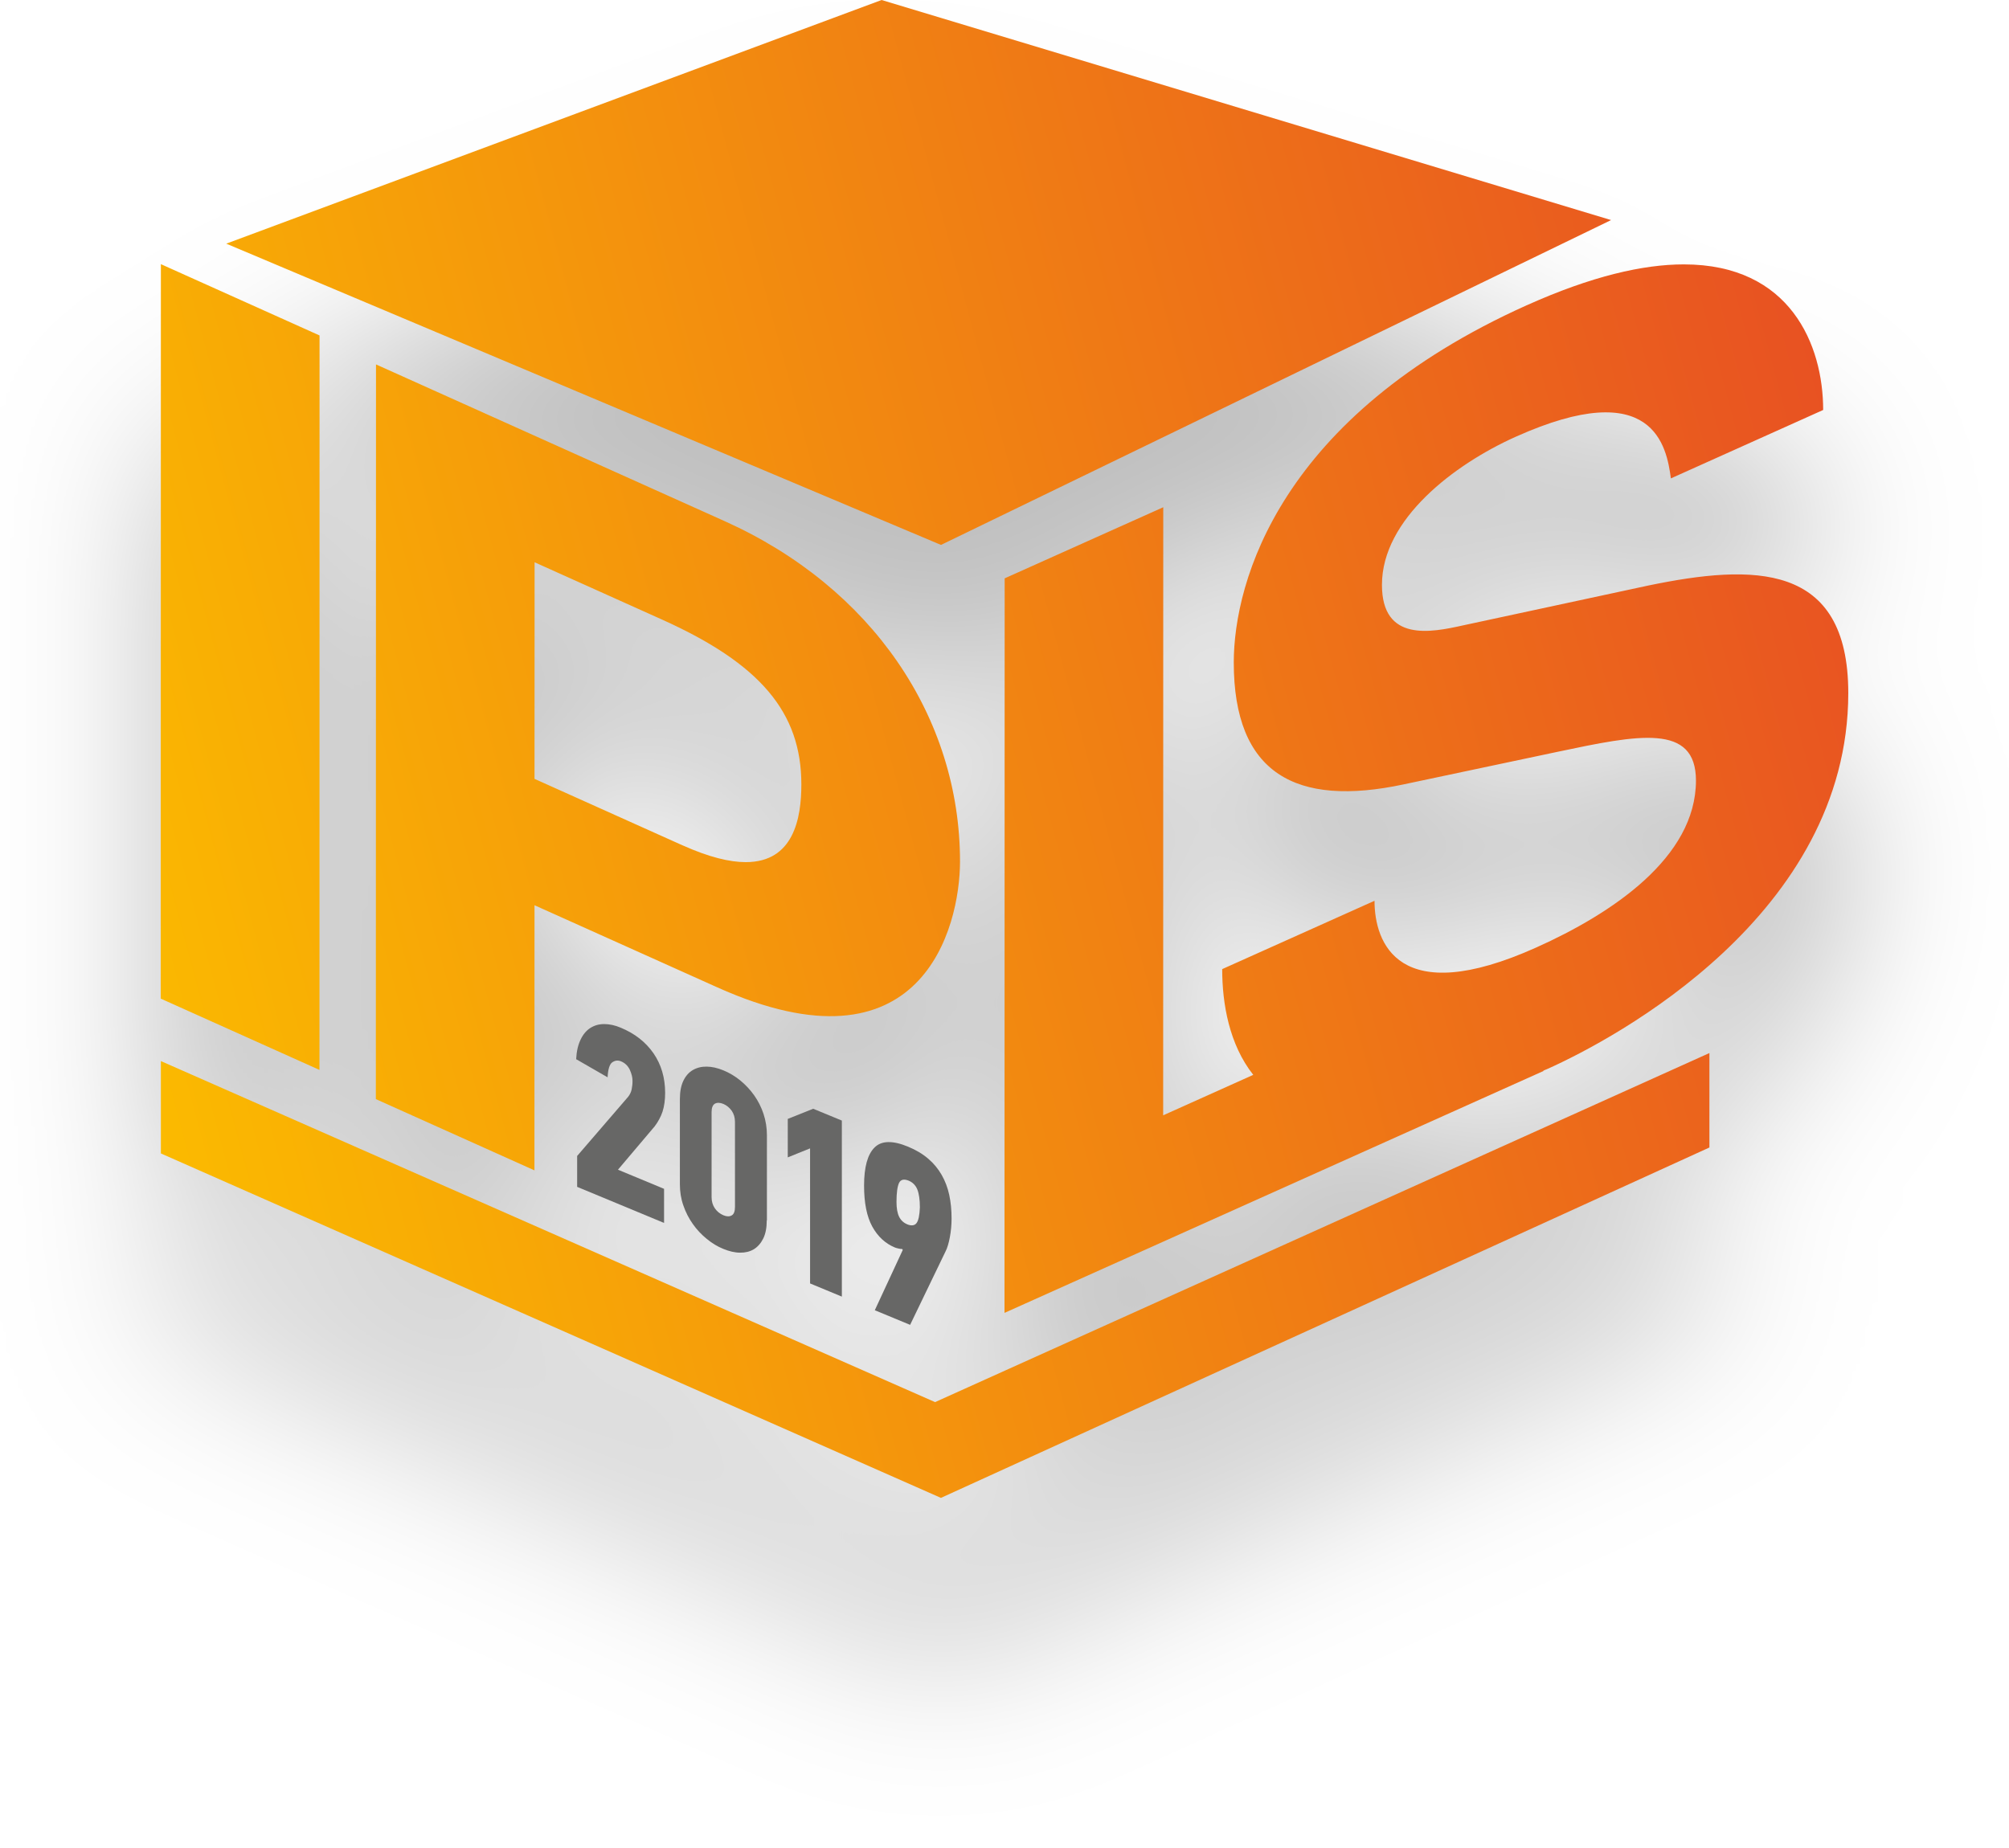
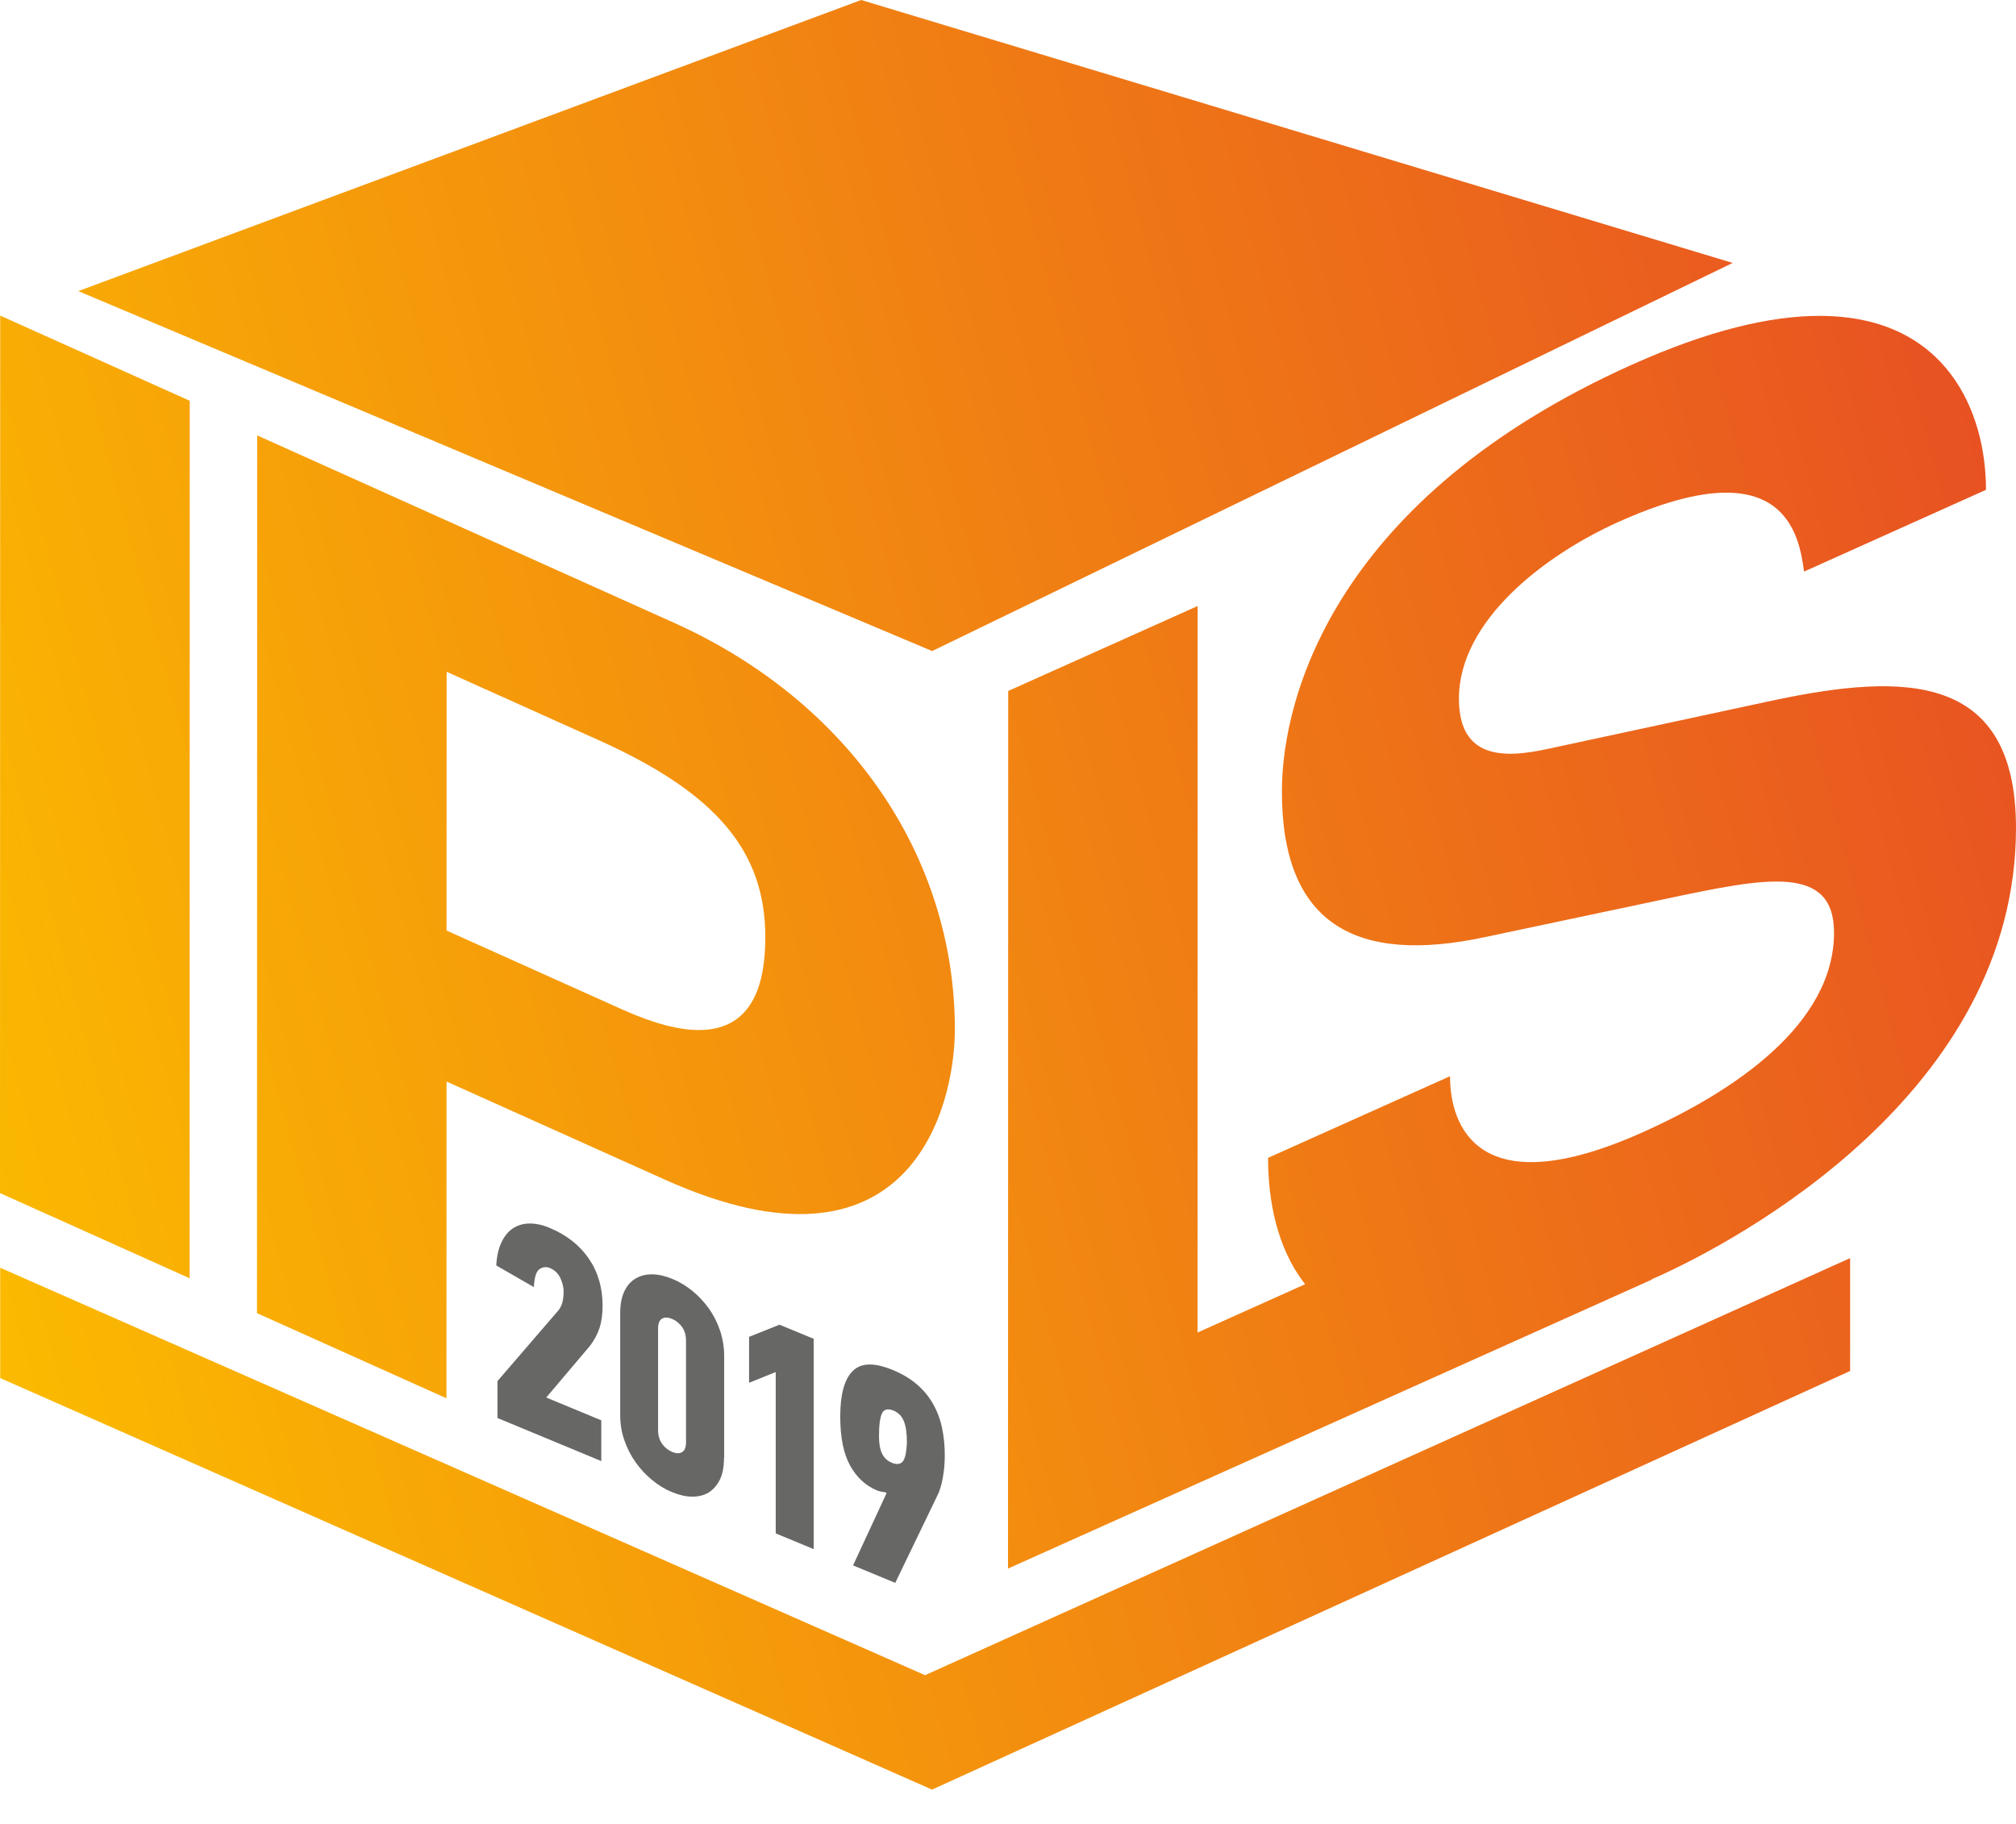
- <svg xmlns="http://www.w3.org/2000/svg" width="50" height="46" viewBox="0 0 50 46" fill="none">
-   <g filter="url(#filter0_d)">
-     <path fill-rule="evenodd" clip-rule="evenodd" d="M21.941 0L5.631 6.065L23.42 13.564L40.097 5.478L21.941 0V0ZM4.002 24.858L7.951 26.632L7.953 8.35L4.004 6.575L4 24.861L4.002 24.858ZM38.002 7.596C31.858 10.355 30.708 14.473 30.706 16.488C30.706 19.258 32.249 20.1 34.942 19.523L38.76 18.715C40.773 18.29 42.209 17.996 42.209 19.432C42.207 21.347 40.118 22.74 38.234 23.585C34.784 25.134 34.209 23.451 34.209 22.422L30.418 24.123C30.418 24.986 30.593 25.999 31.191 26.755L28.949 27.762L28.951 12.626L25.004 14.396L25 32.68L38.412 26.66V26.65C38.447 26.634 38.484 26.619 38.519 26.605C40.194 25.853 45.998 22.767 46 17.252C46 13.979 43.621 14.039 41.032 14.573L36.407 15.568C35.622 15.742 34.394 15.993 34.394 14.557C34.394 12.921 36.197 11.557 37.716 10.875C41.166 9.324 41.48 11.124 41.585 11.908L45.375 10.205C45.375 8.584 44.556 6.581 41.907 6.581C40.892 6.581 39.61 6.875 38.004 7.596H38.002ZM9.354 27.359L13.301 29.132L13.303 22.533L17.852 24.577C22.95 26.868 23.89 23.085 23.893 21.448C23.893 17.846 21.698 14.618 18.037 12.973L9.358 9.071L9.354 27.355V27.359ZM16.989 21.043L13.303 19.387L13.305 13.996L16.467 15.418C18.925 16.521 19.944 17.735 19.944 19.525C19.944 20.371 19.753 21.46 18.561 21.46C18.16 21.46 17.647 21.337 16.991 21.043H16.989ZM23.272 34.901L4.004 26.412V28.711L23.418 37.285L42.544 28.563V26.212L23.272 34.901Z" fill="url(#paint0_linear)" />
-     <path d="M14.339 26.369C14.349 26.171 14.386 26.009 14.45 25.878C14.511 25.748 14.594 25.651 14.692 25.588C14.793 25.524 14.906 25.491 15.037 25.491C15.167 25.491 15.305 25.52 15.446 25.58C15.798 25.725 16.069 25.937 16.264 26.218C16.457 26.498 16.554 26.827 16.554 27.205C16.554 27.384 16.531 27.54 16.49 27.669C16.447 27.797 16.381 27.92 16.295 28.035L15.38 29.116L16.527 29.592V30.441L14.364 29.543V28.774L15.635 27.299C15.676 27.246 15.705 27.186 15.72 27.12C15.734 27.055 15.742 26.983 15.742 26.903C15.742 26.814 15.717 26.722 15.672 26.623C15.625 26.527 15.551 26.457 15.454 26.418C15.379 26.387 15.309 26.395 15.239 26.442C15.171 26.49 15.132 26.615 15.122 26.816L14.341 26.366L14.339 26.369Z" fill="#676766" />
-     <path d="M18.292 27.927C18.292 27.818 18.263 27.723 18.21 27.647C18.154 27.571 18.086 27.514 18.004 27.479C17.918 27.444 17.848 27.442 17.793 27.472C17.737 27.505 17.71 27.575 17.71 27.684V29.8C17.71 29.909 17.739 30.002 17.793 30.08C17.848 30.158 17.918 30.213 18.004 30.25C18.088 30.285 18.156 30.285 18.21 30.254C18.265 30.224 18.292 30.152 18.292 30.043V27.927ZM19.083 30.376C19.083 30.561 19.054 30.712 18.994 30.832C18.935 30.949 18.857 31.037 18.76 31.097C18.664 31.154 18.549 31.183 18.419 31.181C18.29 31.181 18.15 31.148 18.004 31.088C17.856 31.029 17.719 30.945 17.587 30.836C17.456 30.729 17.34 30.606 17.242 30.466C17.143 30.326 17.065 30.174 17.008 30.008C16.948 29.839 16.921 29.665 16.921 29.48V27.359C16.921 27.174 16.95 27.023 17.008 26.901C17.067 26.78 17.145 26.692 17.246 26.634C17.345 26.577 17.46 26.548 17.591 26.55C17.721 26.552 17.858 26.583 18.006 26.644C18.152 26.704 18.294 26.788 18.425 26.895C18.557 27.004 18.672 27.127 18.77 27.265C18.869 27.405 18.947 27.559 19.003 27.727C19.058 27.896 19.087 28.072 19.087 28.255V30.376H19.083Z" fill="#676766" />
-     <path d="M20.161 31.947V28.585L19.606 28.809V27.852L20.239 27.599L20.952 27.893V32.275L20.161 31.947Z" fill="#676766" />
-     <path d="M22.577 30.475C22.682 30.518 22.76 30.508 22.809 30.447C22.859 30.383 22.886 30.251 22.894 30.054C22.894 29.865 22.873 29.717 22.832 29.612C22.791 29.508 22.719 29.434 22.619 29.39C22.497 29.341 22.417 29.36 22.376 29.444C22.335 29.53 22.312 29.688 22.312 29.919C22.312 30.079 22.335 30.202 22.378 30.288C22.421 30.375 22.489 30.438 22.579 30.475H22.577ZM22.454 31.09C22.423 31.09 22.392 31.086 22.358 31.077C22.325 31.071 22.296 31.061 22.273 31.053C22.035 30.954 21.848 30.782 21.71 30.533C21.573 30.284 21.505 29.945 21.505 29.512C21.505 29.054 21.591 28.737 21.764 28.565C21.936 28.39 22.216 28.384 22.598 28.542C22.797 28.624 22.966 28.725 23.101 28.842C23.239 28.959 23.35 29.095 23.436 29.245C23.523 29.397 23.586 29.563 23.625 29.744C23.664 29.927 23.683 30.122 23.683 30.331C23.683 30.407 23.679 30.486 23.672 30.566C23.664 30.646 23.654 30.724 23.64 30.796C23.627 30.868 23.611 30.936 23.592 30.997C23.574 31.059 23.555 31.106 23.537 31.141L22.651 32.978L21.772 32.614L22.468 31.114L22.452 31.088L22.454 31.09Z" fill="#676766" />
-   </g>
+ <svg xmlns="http://www.w3.org/2000/svg" width="42" height="38" viewBox="0 0 42 38" fill="none">
+   <path fill-rule="evenodd" clip-rule="evenodd" d="M17.941 0L1.631 6.065L19.42 13.564L36.097 5.478L17.941 0V0ZM0.002 24.858L3.951 26.632L3.953 8.35L0.004 6.575L0 24.861L0.002 24.858ZM34.002 7.596C27.858 10.355 26.708 14.473 26.706 16.488C26.706 19.258 28.249 20.1 30.942 19.523L34.76 18.715C36.773 18.29 38.209 17.996 38.209 19.432C38.207 21.347 36.118 22.74 34.234 23.585C30.784 25.134 30.209 23.451 30.209 22.422L26.418 24.123C26.418 24.986 26.593 25.999 27.191 26.755L24.949 27.762L24.951 12.626L21.004 14.396L21 32.68L34.412 26.66V26.65C34.447 26.634 34.484 26.619 34.519 26.605C36.194 25.853 41.998 22.767 42 17.252C42 13.979 39.621 14.039 37.032 14.573L32.407 15.568C31.622 15.742 30.394 15.993 30.394 14.557C30.394 12.921 32.197 11.557 33.716 10.875C37.166 9.324 37.48 11.124 37.585 11.908L41.375 10.205C41.375 8.584 40.556 6.581 37.907 6.581C36.892 6.581 35.61 6.875 34.004 7.596H34.002ZM5.354 27.359L9.301 29.132L9.303 22.533L13.852 24.577C18.95 26.868 19.89 23.085 19.893 21.448C19.893 17.846 17.698 14.618 14.037 12.973L5.358 9.071L5.354 27.355V27.359ZM12.989 21.043L9.303 19.387L9.305 13.996L12.467 15.418C14.925 16.521 15.944 17.735 15.944 19.525C15.944 20.371 15.753 21.46 14.561 21.46C14.16 21.46 13.647 21.337 12.991 21.043H12.989ZM19.272 34.901L0.004 26.412V28.711L19.418 37.285L38.544 28.563V26.212L19.272 34.901Z" fill="url(#paint0_linear)" />
+   <path d="M10.339 26.369C10.349 26.171 10.386 26.009 10.45 25.878C10.511 25.748 10.594 25.651 10.692 25.588C10.793 25.524 10.906 25.491 11.037 25.491C11.167 25.491 11.305 25.52 11.446 25.58C11.798 25.725 12.069 25.937 12.264 26.218C12.457 26.498 12.554 26.827 12.554 27.205C12.554 27.384 12.531 27.54 12.49 27.669C12.447 27.797 12.381 27.92 12.295 28.035L11.38 29.116L12.527 29.592V30.441L10.364 29.543V28.774L11.635 27.299C11.676 27.246 11.705 27.186 11.72 27.12C11.734 27.055 11.742 26.983 11.742 26.903C11.742 26.814 11.717 26.722 11.672 26.623C11.625 26.527 11.551 26.457 11.454 26.418C11.379 26.387 11.309 26.395 11.239 26.442C11.171 26.49 11.132 26.615 11.122 26.816L10.341 26.366L10.339 26.369Z" fill="#676766" />
+   <path d="M14.292 27.927C14.292 27.818 14.263 27.723 14.21 27.647C14.154 27.571 14.086 27.514 14.004 27.479C13.918 27.444 13.848 27.442 13.793 27.472C13.737 27.505 13.71 27.575 13.71 27.684V29.8C13.71 29.909 13.739 30.002 13.793 30.08C13.848 30.158 13.918 30.213 14.004 30.25C14.088 30.285 14.156 30.285 14.21 30.254C14.265 30.224 14.292 30.152 14.292 30.043V27.927ZM15.083 30.376C15.083 30.561 15.054 30.712 14.995 30.832C14.935 30.949 14.857 31.037 14.76 31.097C14.664 31.154 14.549 31.183 14.419 31.181C14.29 31.181 14.15 31.148 14.004 31.088C13.856 31.029 13.719 30.945 13.587 30.836C13.456 30.729 13.341 30.606 13.242 30.466C13.143 30.326 13.065 30.174 13.008 30.008C12.948 29.839 12.921 29.665 12.921 29.48V27.359C12.921 27.174 12.95 27.023 13.008 26.901C13.067 26.78 13.145 26.692 13.246 26.634C13.345 26.577 13.46 26.548 13.591 26.55C13.721 26.552 13.858 26.583 14.006 26.644C14.152 26.704 14.294 26.788 14.425 26.895C14.557 27.004 14.672 27.127 14.771 27.265C14.869 27.405 14.947 27.559 15.003 27.727C15.058 27.896 15.087 28.072 15.087 28.255V30.376H15.083Z" fill="#676766" />
+   <path d="M16.161 31.947V28.585L15.606 28.809V27.852L16.239 27.599L16.952 27.893V32.275L16.161 31.947Z" fill="#676766" />
+   <path d="M18.577 30.475C18.682 30.518 18.76 30.508 18.809 30.447C18.859 30.383 18.886 30.251 18.894 30.054C18.894 29.865 18.873 29.717 18.832 29.612C18.791 29.508 18.719 29.434 18.619 29.39C18.497 29.341 18.417 29.36 18.376 29.444C18.335 29.53 18.312 29.688 18.312 29.919C18.312 30.079 18.335 30.202 18.378 30.288C18.421 30.375 18.489 30.438 18.579 30.475H18.577ZM18.454 31.09C18.423 31.09 18.392 31.086 18.358 31.077C18.325 31.071 18.296 31.061 18.273 31.053C18.035 30.954 17.848 30.782 17.71 30.533C17.573 30.284 17.505 29.945 17.505 29.512C17.505 29.054 17.591 28.737 17.764 28.565C17.936 28.39 18.216 28.384 18.598 28.542C18.797 28.624 18.966 28.725 19.101 28.842C19.239 28.959 19.35 29.095 19.436 29.245C19.523 29.397 19.586 29.563 19.625 29.744C19.664 29.927 19.683 30.122 19.683 30.331C19.683 30.407 19.679 30.486 19.672 30.566C19.664 30.646 19.654 30.724 19.64 30.796C19.627 30.868 19.611 30.936 19.592 30.997C19.574 31.059 19.555 31.106 19.537 31.141L18.651 32.978L17.772 32.614L18.468 31.114L18.452 31.088L18.454 31.09Z" fill="#676766" />
  <defs>
-     <filter id="filter0_d" x="0" y="0" width="50" height="45.285" filterUnits="userSpaceOnUse" color-interpolation-filters="sRGB">
-       <feFlood flood-opacity="0" result="BackgroundImageFix" />
-       <feColorMatrix in="SourceAlpha" type="matrix" values="0 0 0 0 0 0 0 0 0 0 0 0 0 0 0 0 0 0 127 0" />
-       <feOffset dy="4" />
-       <feGaussianBlur stdDeviation="2" />
-       <feColorMatrix type="matrix" values="0 0 0 0 0 0 0 0 0 0 0 0 0 0 0 0 0 0 0.25 0" />
-       <feBlend mode="normal" in2="BackgroundImageFix" result="effect1_dropShadow" />
-       <feBlend mode="normal" in="SourceGraphic" in2="effect1_dropShadow" result="shape" />
-     </filter>
-     <linearGradient id="paint0_linear" x1="2.893" y1="24.565" x2="46.273" y2="12.942" gradientUnits="userSpaceOnUse">
+     <linearGradient id="paint0_linear" x1="-1.107" y1="24.565" x2="42.273" y2="12.942" gradientUnits="userSpaceOnUse">
      <stop stop-color="#FBBA00" />
      <stop offset="1" stop-color="#E85222" />
    </linearGradient>
  </defs>
</svg>
